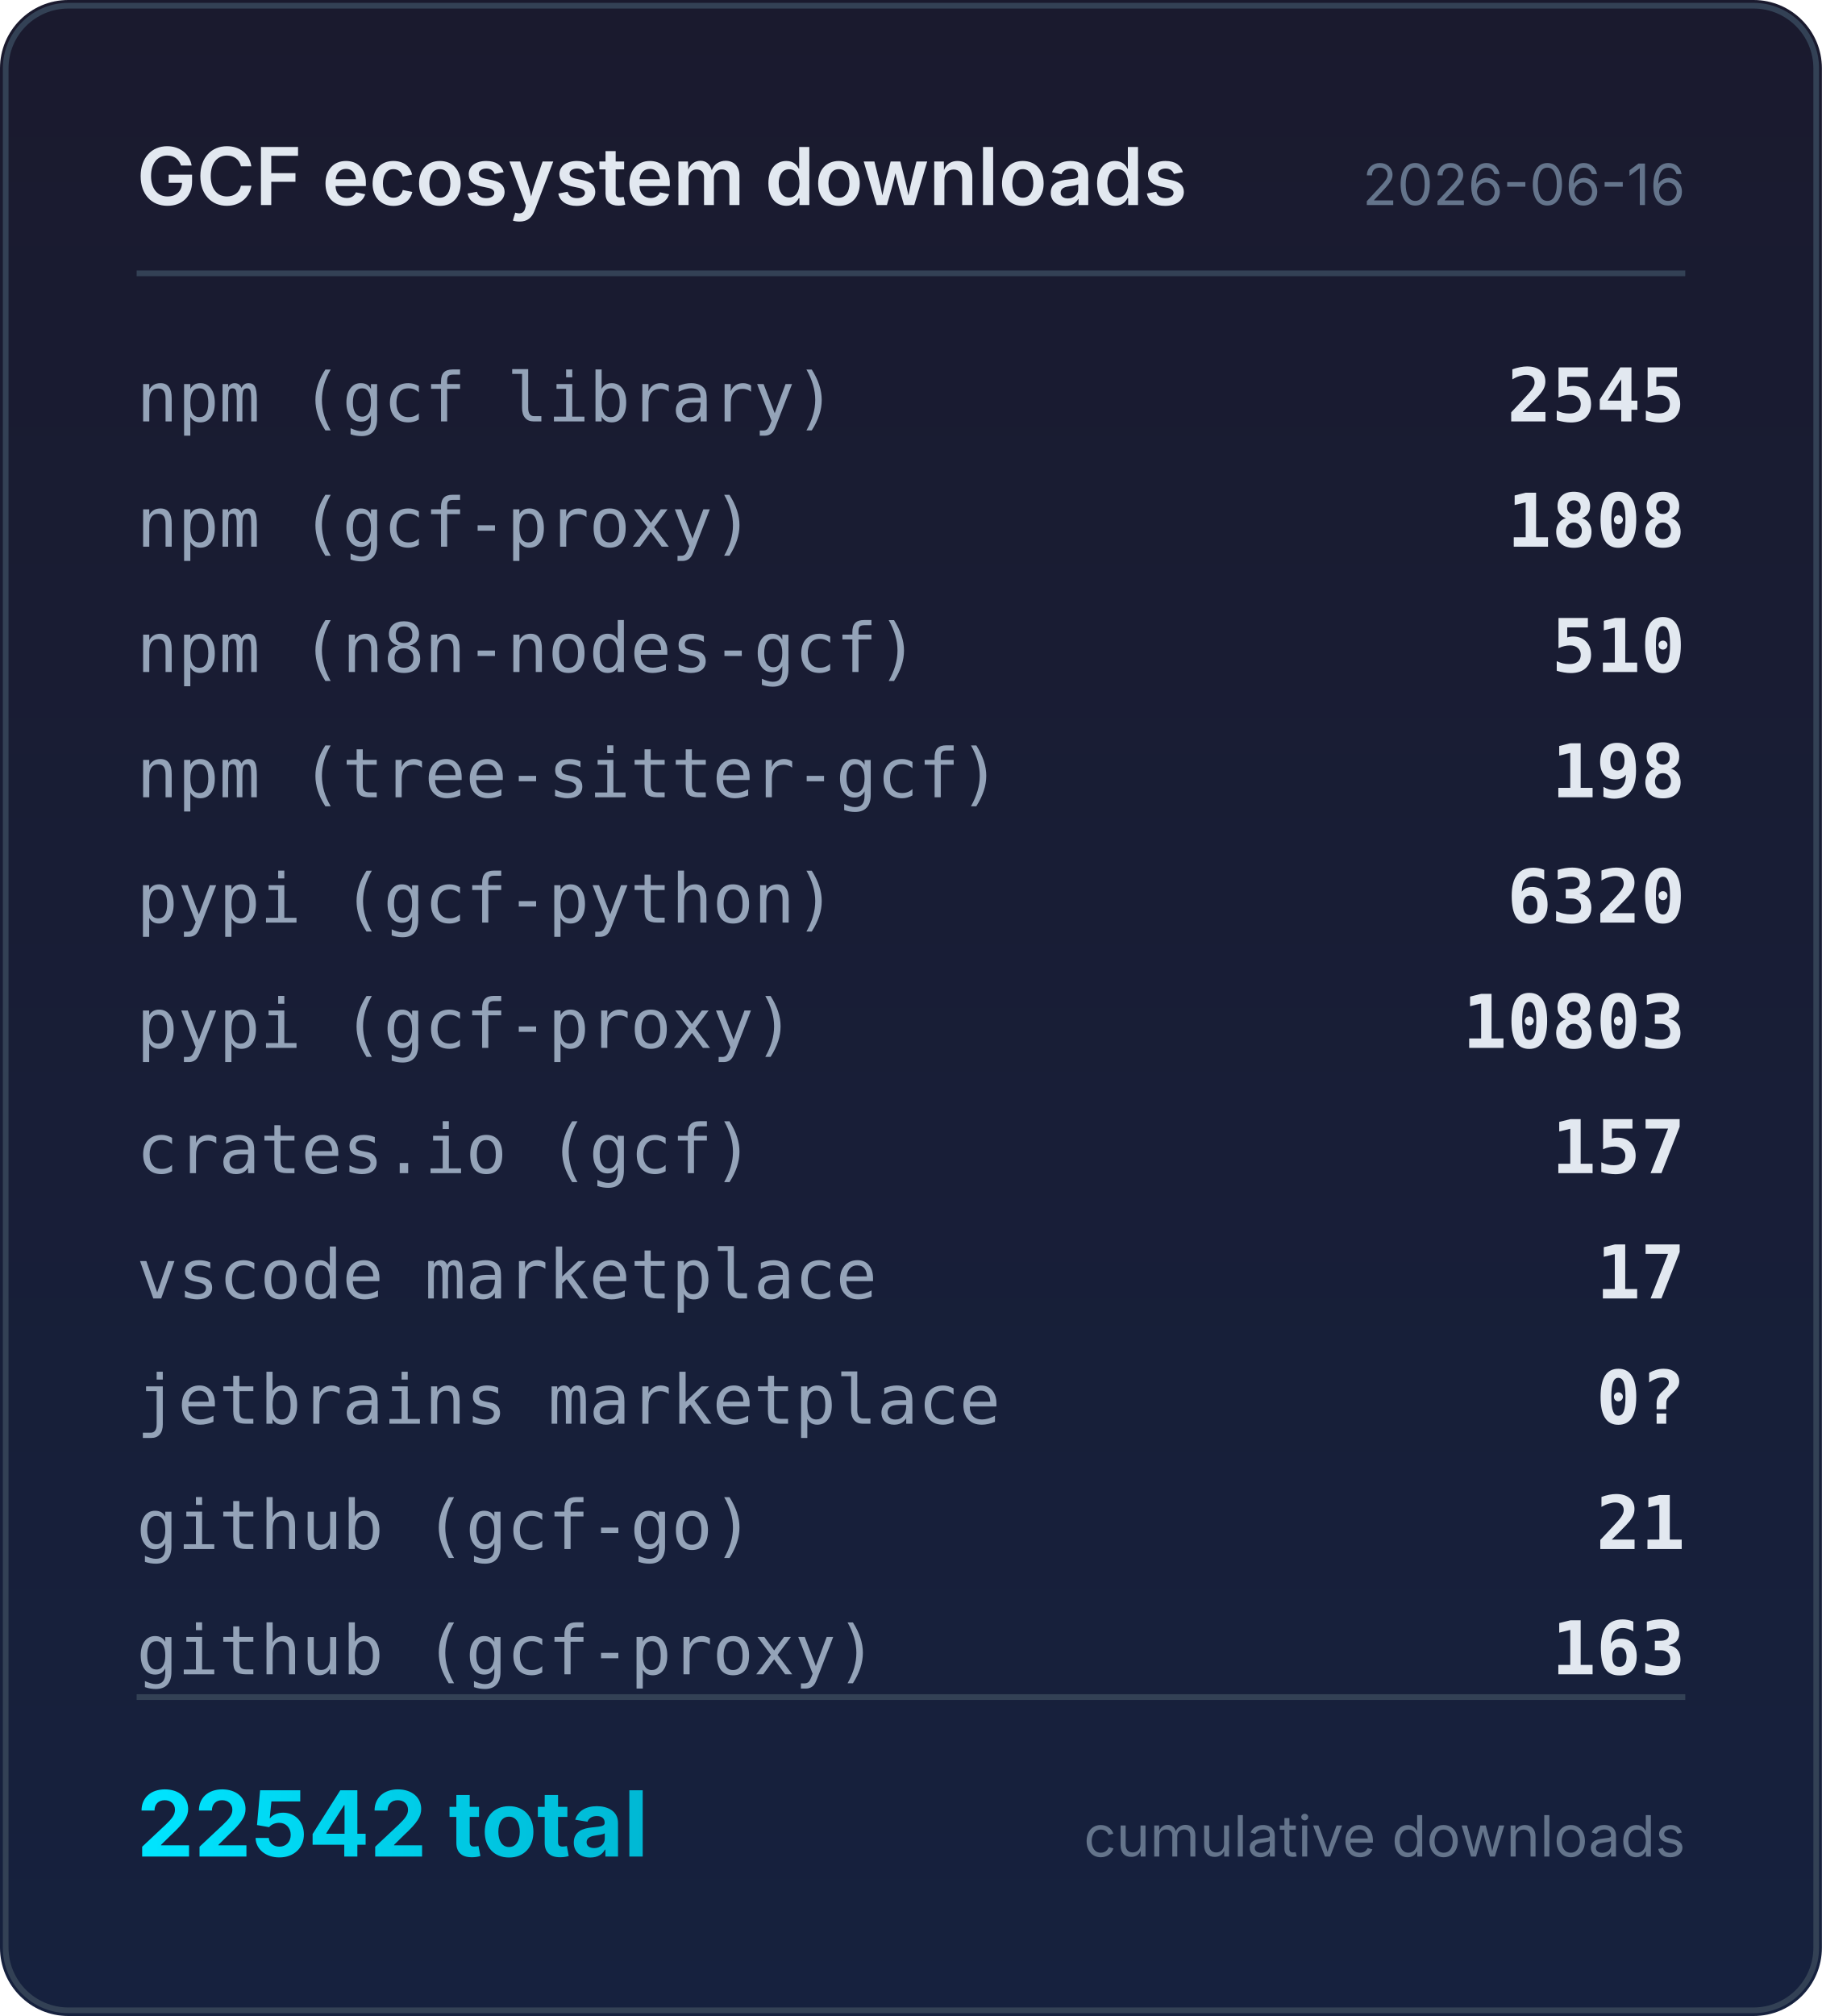
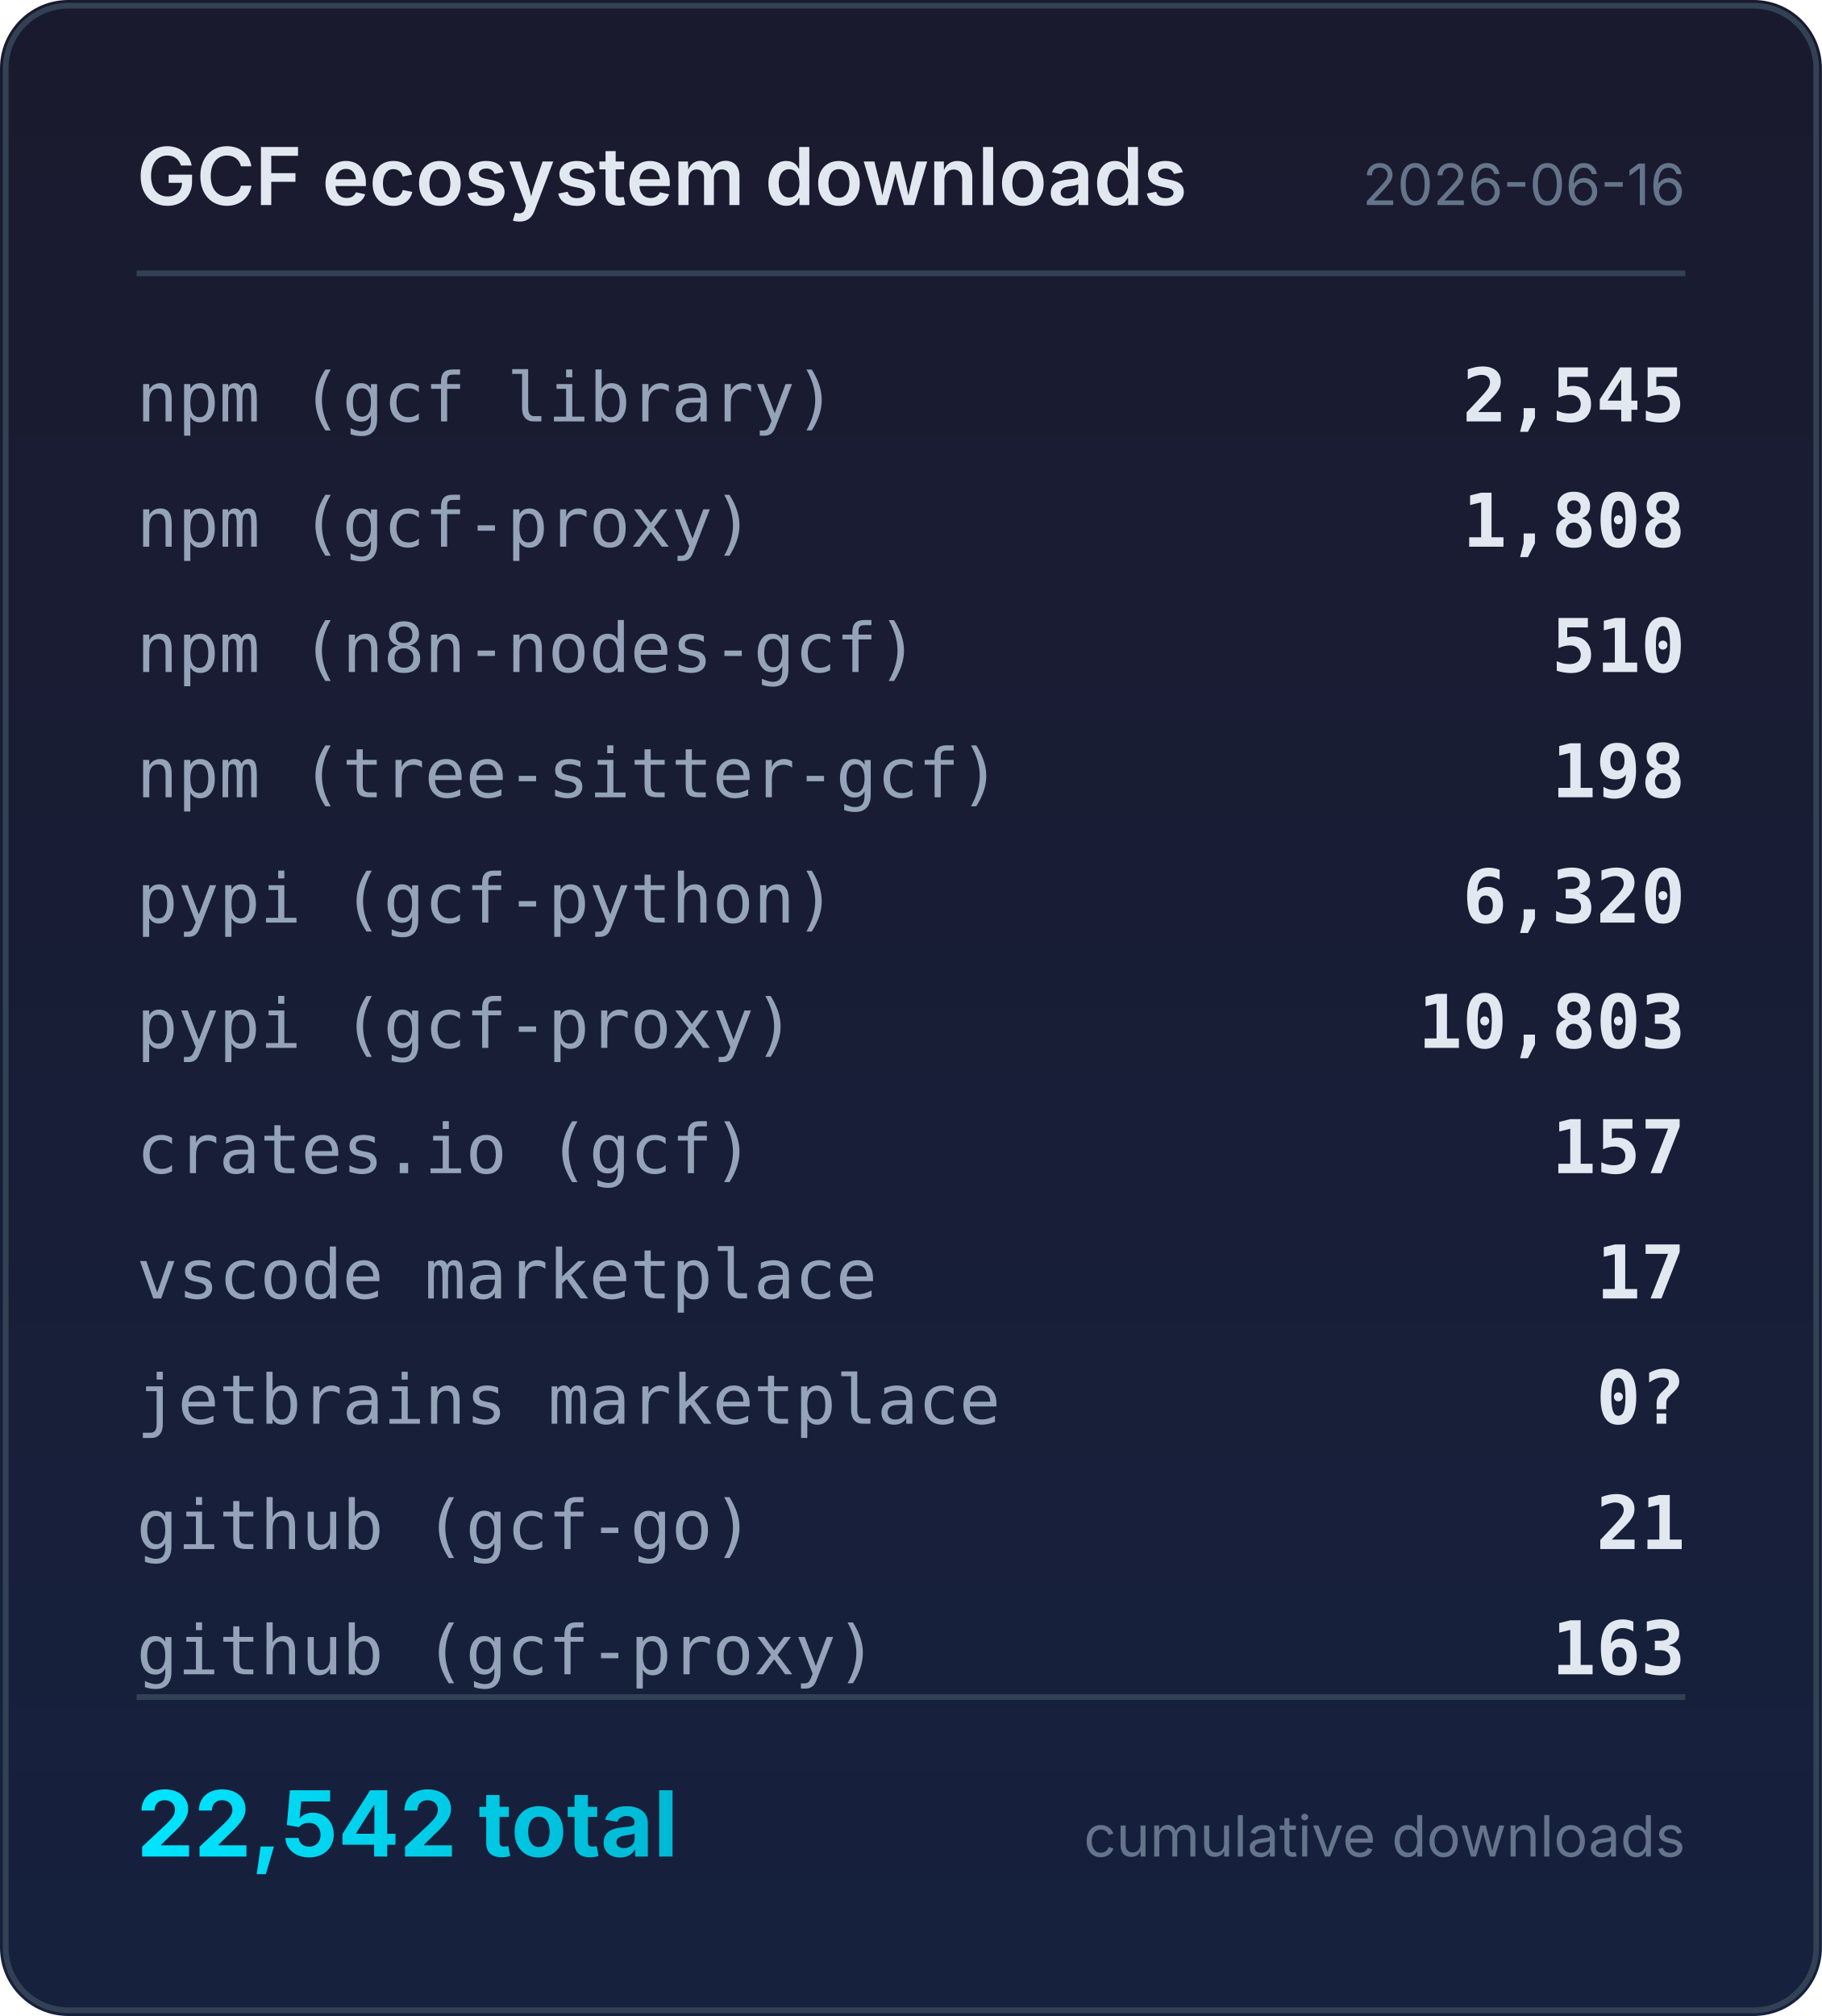
<svg xmlns="http://www.w3.org/2000/svg" width="320" height="354" viewBox="0 0 320 354">
  <defs>
    <linearGradient id="bg" x1="0" y1="0" x2="0" y2="1">
      <stop offset="0%" stop-color="#1a1a2e" />
      <stop offset="100%" stop-color="#16213e" />
    </linearGradient>
    <linearGradient id="accent" x1="0" y1="0" x2="1" y2="0">
      <stop offset="0%" stop-color="#00e5ff" />
      <stop offset="100%" stop-color="#00b8d4" />
    </linearGradient>
  </defs>
  <rect width="320" height="354" rx="12" fill="url(#bg)" />
  <rect x="1" y="1" width="318" height="352" rx="11" fill="none" stroke="#334155" stroke-width="1" />
  <text x="24" y="36" fill="#e2e8f0" font-family="system-ui,-apple-system,sans-serif" font-size="14" font-weight="600">GCF ecosystem downloads</text>
  <text x="296" y="36" fill="#64748b" font-family="system-ui,-apple-system,sans-serif" font-size="10" text-anchor="end">2026-06-16</text>
  <line x1="24" y1="48" x2="296" y2="48" stroke="#334155" stroke-width="1" />
  <text x="24" y="74" fill="#94a3b8" font-family="ui-monospace,monospace" font-size="12">npm (gcf library)</text>
-   <text x="296" y="74" fill="#e2e8f0" font-family="ui-monospace,monospace" font-size="13" font-weight="600" text-anchor="end">2545</text>
+   <text x="296" y="74" fill="#e2e8f0" font-family="ui-monospace,monospace" font-size="13" font-weight="600" text-anchor="end">2,545</text>
  <text x="24" y="96" fill="#94a3b8" font-family="ui-monospace,monospace" font-size="12">npm (gcf-proxy)</text>
-   <text x="296" y="96" fill="#e2e8f0" font-family="ui-monospace,monospace" font-size="13" font-weight="600" text-anchor="end">1808</text>
+   <text x="296" y="96" fill="#e2e8f0" font-family="ui-monospace,monospace" font-size="13" font-weight="600" text-anchor="end">1,808</text>
  <text x="24" y="118" fill="#94a3b8" font-family="ui-monospace,monospace" font-size="12">npm (n8n-nodes-gcf)</text>
  <text x="296" y="118" fill="#e2e8f0" font-family="ui-monospace,monospace" font-size="13" font-weight="600" text-anchor="end">510</text>
  <text x="24" y="140" fill="#94a3b8" font-family="ui-monospace,monospace" font-size="12">npm (tree-sitter-gcf)</text>
  <text x="296" y="140" fill="#e2e8f0" font-family="ui-monospace,monospace" font-size="13" font-weight="600" text-anchor="end">198</text>
  <text x="24" y="162" fill="#94a3b8" font-family="ui-monospace,monospace" font-size="12">pypi (gcf-python)</text>
-   <text x="296" y="162" fill="#e2e8f0" font-family="ui-monospace,monospace" font-size="13" font-weight="600" text-anchor="end">6320</text>
+   <text x="296" y="162" fill="#e2e8f0" font-family="ui-monospace,monospace" font-size="13" font-weight="600" text-anchor="end">6,320</text>
  <text x="24" y="184" fill="#94a3b8" font-family="ui-monospace,monospace" font-size="12">pypi (gcf-proxy)</text>
-   <text x="296" y="184" fill="#e2e8f0" font-family="ui-monospace,monospace" font-size="13" font-weight="600" text-anchor="end">10803</text>
+   <text x="296" y="184" fill="#e2e8f0" font-family="ui-monospace,monospace" font-size="13" font-weight="600" text-anchor="end">10,803</text>
  <text x="24" y="206" fill="#94a3b8" font-family="ui-monospace,monospace" font-size="12">crates.io (gcf)</text>
  <text x="296" y="206" fill="#e2e8f0" font-family="ui-monospace,monospace" font-size="13" font-weight="600" text-anchor="end">157</text>
  <text x="24" y="228" fill="#94a3b8" font-family="ui-monospace,monospace" font-size="12">vscode marketplace</text>
  <text x="296" y="228" fill="#e2e8f0" font-family="ui-monospace,monospace" font-size="13" font-weight="600" text-anchor="end">17</text>
  <text x="24" y="250" fill="#94a3b8" font-family="ui-monospace,monospace" font-size="12">jetbrains marketplace</text>
  <text x="296" y="250" fill="#e2e8f0" font-family="ui-monospace,monospace" font-size="13" font-weight="600" text-anchor="end">0?</text>
  <text x="24" y="272" fill="#94a3b8" font-family="ui-monospace,monospace" font-size="12">github (gcf-go)</text>
  <text x="296" y="272" fill="#e2e8f0" font-family="ui-monospace,monospace" font-size="13" font-weight="600" text-anchor="end">21</text>
  <text x="24" y="294" fill="#94a3b8" font-family="ui-monospace,monospace" font-size="12">github (gcf-proxy)</text>
  <text x="296" y="294" fill="#e2e8f0" font-family="ui-monospace,monospace" font-size="13" font-weight="600" text-anchor="end">163</text>
  <line x1="24" y1="298" x2="296" y2="298" stroke="#334155" stroke-width="1" />
-   <text x="24" y="326" fill="url(#accent)" font-family="system-ui,-apple-system,sans-serif" font-size="16" font-weight="700">22542 total</text>
+   <text x="24" y="326" fill="url(#accent)" font-family="system-ui,-apple-system,sans-serif" font-size="16" font-weight="700">22,542 total</text>
  <text x="296" y="326" fill="#64748b" font-family="system-ui,-apple-system,sans-serif" font-size="10" text-anchor="end">cumulative downloads</text>
</svg>
